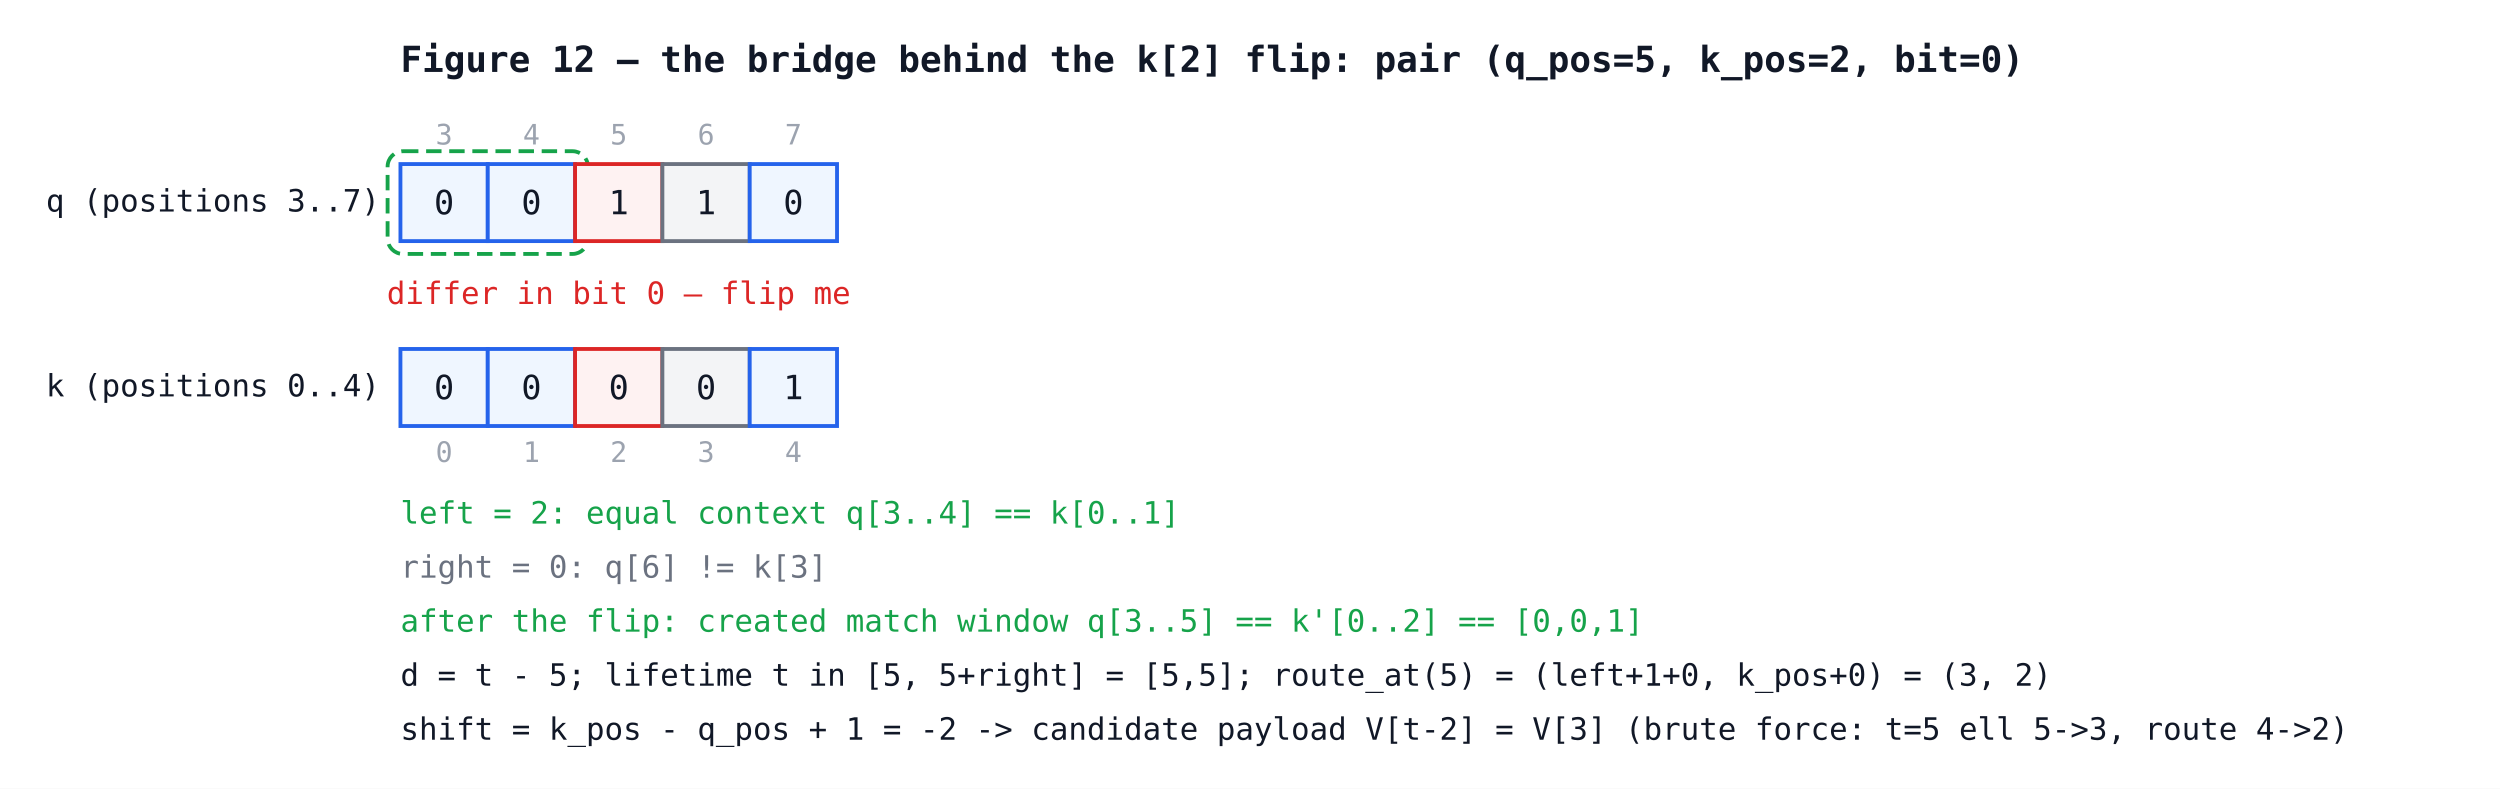
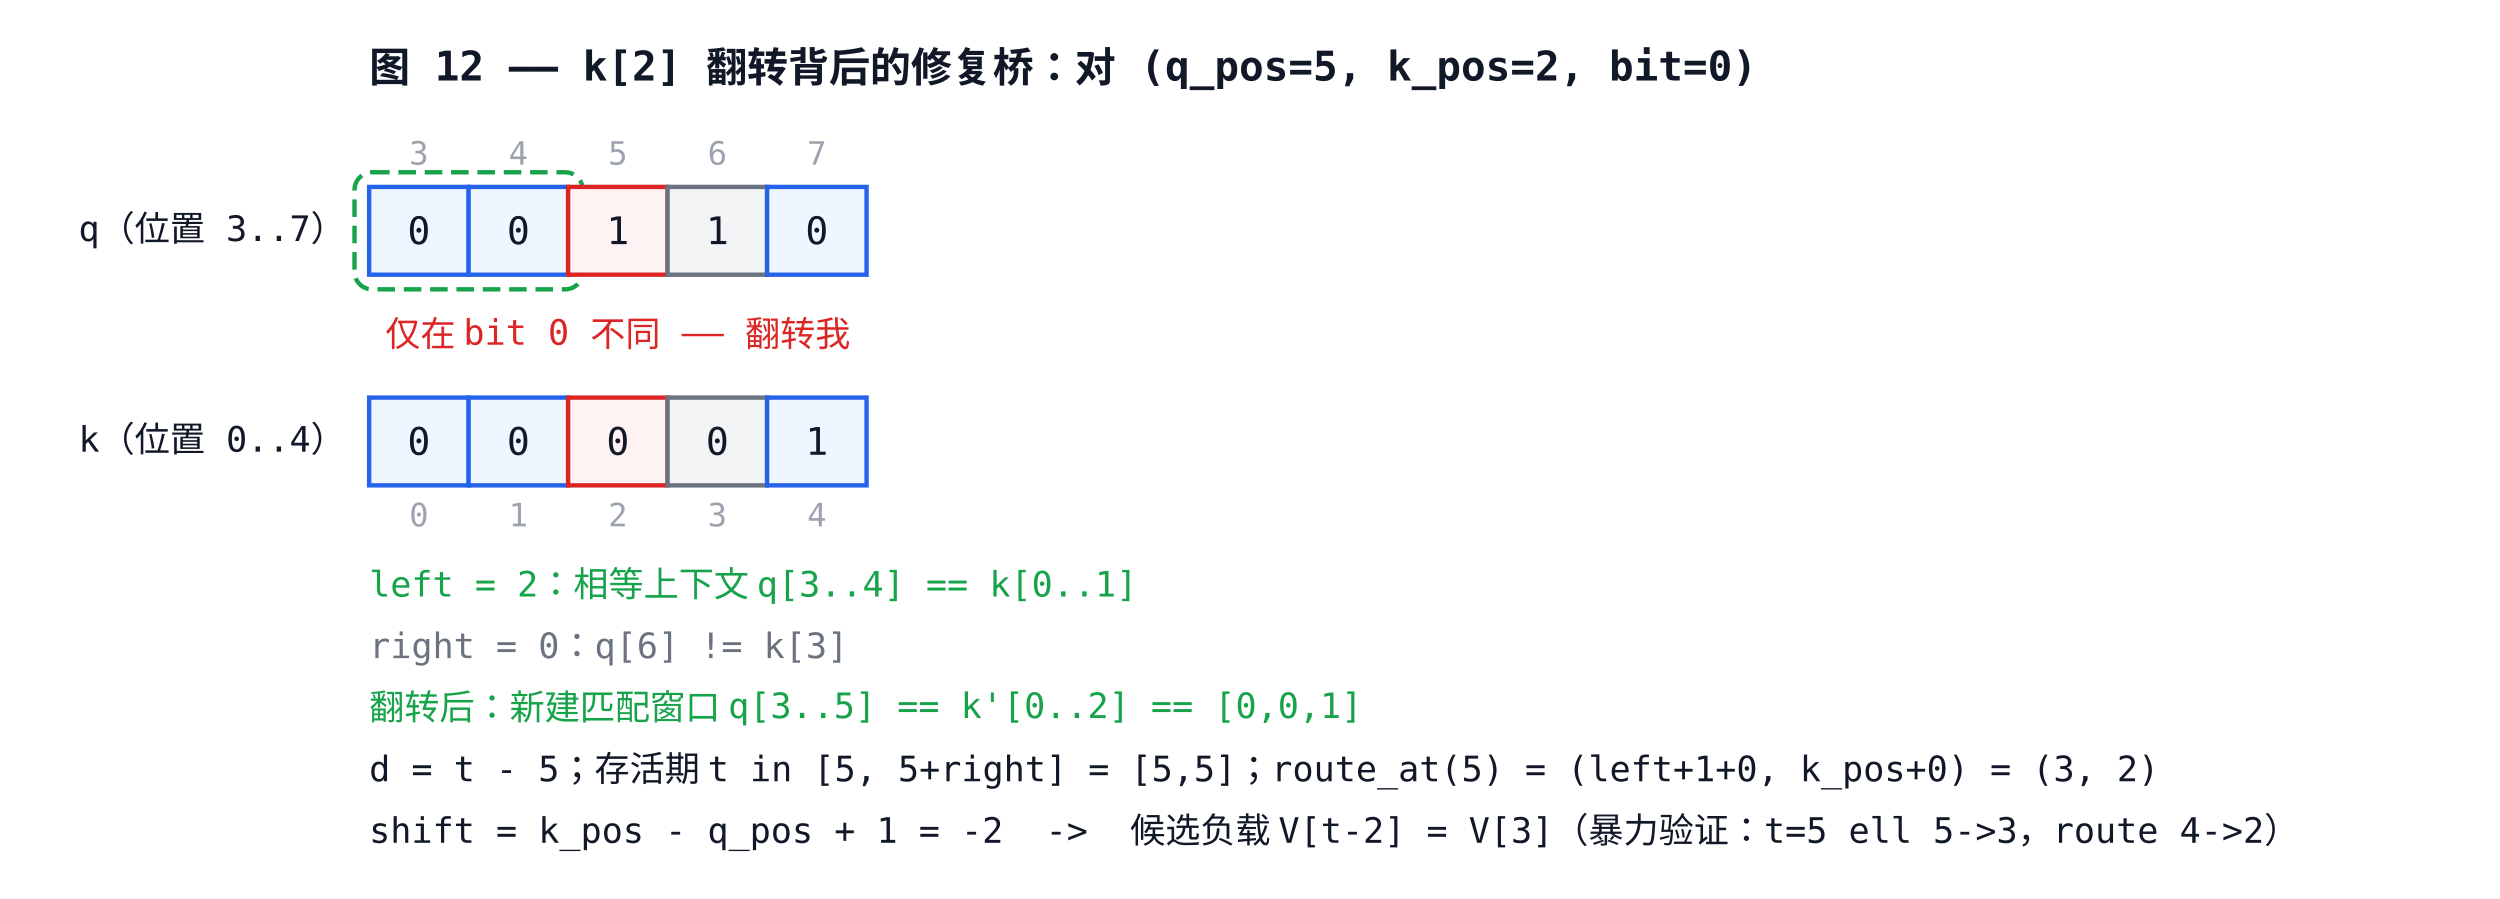
- <svg xmlns="http://www.w3.org/2000/svg" width="973.44" height="307.08" viewBox="0 0 973.44 307.08" role="img" aria-label="Figure 12 — the bridge behind the k[2] flip: pair (q_pos=5, k_pos=2, bit=0)">
+ <svg xmlns="http://www.w3.org/2000/svg" xml:space="preserve" width="854.4" height="307.08" viewBox="0 0 854.4 307.08" role="img" aria-label="图 12 —— k[2] 翻转背后的修复桥：对 (q_pos=5, k_pos=2, bit=0)">
  <defs>
    <marker id="arr-374151" viewBox="0 0 10 10" refX="9" refY="5" markerWidth="7" markerHeight="7" orient="auto-start-reverse">
      <path d="M 0 0 L 10 5 L 0 10 z" fill="#374151" />
    </marker>
  </defs>
-   <rect x="0" y="0" width="973.44" height="307.08" fill="#ffffff" />
-   <rect x="150.92" y="58.88" width="78" height="40" rx="6" fill="none" stroke="#16a34a" stroke-width="1.5" stroke-dasharray="6,3" />
-   <rect x="155.92" y="63.88" width="34" height="30" fill="#eff6ff" stroke="#2563eb" stroke-width="1.5" />
-   <text x="172.92" y="83.43" font-family="Consolas,Menlo,monospace" font-size="13" fill="#111827" text-anchor="middle">0</text>
-   <rect x="189.92" y="63.88" width="34" height="30" fill="#eff6ff" stroke="#2563eb" stroke-width="1.5" />
-   <text x="206.92" y="83.43" font-family="Consolas,Menlo,monospace" font-size="13" fill="#111827" text-anchor="middle">0</text>
-   <rect x="223.92" y="63.88" width="34" height="30" fill="#fef2f2" stroke="#dc2626" stroke-width="1.5" />
-   <text x="240.92" y="83.43" font-family="Consolas,Menlo,monospace" font-size="13" fill="#111827" text-anchor="middle">1</text>
-   <rect x="257.92" y="63.88" width="34" height="30" fill="#f3f4f6" stroke="#6b7280" stroke-width="1.5" />
-   <text x="274.92" y="83.43" font-family="Consolas,Menlo,monospace" font-size="13" fill="#111827" text-anchor="middle">1</text>
-   <rect x="291.92" y="63.88" width="34" height="30" fill="#eff6ff" stroke="#2563eb" stroke-width="1.5" />
-   <text x="308.92" y="83.43" font-family="Consolas,Menlo,monospace" font-size="13" fill="#111827" text-anchor="middle">0</text>
-   <rect x="155.92" y="135.88" width="34" height="30" fill="#eff6ff" stroke="#2563eb" stroke-width="1.5" />
-   <text x="172.92" y="155.43" font-family="Consolas,Menlo,monospace" font-size="13" fill="#111827" text-anchor="middle">0</text>
-   <rect x="189.92" y="135.88" width="34" height="30" fill="#eff6ff" stroke="#2563eb" stroke-width="1.5" />
-   <text x="206.92" y="155.43" font-family="Consolas,Menlo,monospace" font-size="13" fill="#111827" text-anchor="middle">0</text>
-   <rect x="223.92" y="135.88" width="34" height="30" fill="#fef2f2" stroke="#dc2626" stroke-width="1.5" />
-   <text x="240.92" y="155.43" font-family="Consolas,Menlo,monospace" font-size="13" fill="#111827" text-anchor="middle">0</text>
-   <rect x="257.92" y="135.88" width="34" height="30" fill="#f3f4f6" stroke="#6b7280" stroke-width="1.5" />
-   <text x="274.92" y="155.43" font-family="Consolas,Menlo,monospace" font-size="13" fill="#111827" text-anchor="middle">0</text>
-   <rect x="291.92" y="135.88" width="34" height="30" fill="#eff6ff" stroke="#2563eb" stroke-width="1.5" />
-   <text x="308.92" y="155.43" font-family="Consolas,Menlo,monospace" font-size="13" fill="#111827" text-anchor="middle">1</text>
-   <text x="155.92" y="28" font-family="Consolas,Menlo,monospace" font-size="14" fill="#111827" text-anchor="start" font-weight="bold">Figure 12 — the bridge behind the k[2] flip: pair (q_pos=5, k_pos=2, bit=0)</text>
-   <text x="172.92" y="56.26" font-family="Consolas,Menlo,monospace" font-size="11" fill="#9ca3af" text-anchor="middle">3</text>
-   <text x="206.92" y="56.26" font-family="Consolas,Menlo,monospace" font-size="11" fill="#9ca3af" text-anchor="middle">4</text>
-   <text x="240.92" y="56.26" font-family="Consolas,Menlo,monospace" font-size="11" fill="#9ca3af" text-anchor="middle">5</text>
-   <text x="274.92" y="56.26" font-family="Consolas,Menlo,monospace" font-size="11" fill="#9ca3af" text-anchor="middle">6</text>
-   <text x="308.92" y="56.26" font-family="Consolas,Menlo,monospace" font-size="11" fill="#9ca3af" text-anchor="middle">7</text>
-   <text x="147.92" y="82.36" font-family="Consolas,Menlo,monospace" font-size="12" fill="#111827" text-anchor="end">q (positions 3..7)</text>
-   <text x="172.92" y="179.88" font-family="Consolas,Menlo,monospace" font-size="11" fill="#9ca3af" text-anchor="middle">0</text>
-   <text x="206.92" y="179.88" font-family="Consolas,Menlo,monospace" font-size="11" fill="#9ca3af" text-anchor="middle">1</text>
-   <text x="240.92" y="179.88" font-family="Consolas,Menlo,monospace" font-size="11" fill="#9ca3af" text-anchor="middle">2</text>
-   <text x="274.92" y="179.88" font-family="Consolas,Menlo,monospace" font-size="11" fill="#9ca3af" text-anchor="middle">3</text>
-   <text x="308.92" y="179.88" font-family="Consolas,Menlo,monospace" font-size="11" fill="#9ca3af" text-anchor="middle">4</text>
-   <text x="147.92" y="154.36" font-family="Consolas,Menlo,monospace" font-size="12" fill="#111827" text-anchor="end">k (positions 0..4)</text>
-   <text x="240.92" y="118.36" font-family="Consolas,Menlo,monospace" font-size="12" fill="#dc2626" text-anchor="middle">differ in bit 0 — flip me</text>
-   <text x="155.92" y="203.88" font-family="Consolas,Menlo,monospace" font-size="12" fill="#16a34a" text-anchor="start">left = 2: equal context q[3..4] == k[0..1]</text>
-   <text x="155.92" y="224.92" font-family="Consolas,Menlo,monospace" font-size="12" fill="#6b7280" text-anchor="start">right = 0: q[6] != k[3]</text>
-   <text x="155.92" y="245.96" font-family="Consolas,Menlo,monospace" font-size="12" fill="#16a34a" text-anchor="start">after the flip: created match window q[3..5] == k'[0..2] == [0,0,1]</text>
-   <text x="155.92" y="267" font-family="Consolas,Menlo,monospace" font-size="12" fill="#111827" text-anchor="start">d = t - 5;  lifetime t in [5, 5+right] = [5,5];  route_at(5) = (left+1+0, k_pos+0) = (3, 2)</text>
-   <text x="155.92" y="288.04" font-family="Consolas,Menlo,monospace" font-size="12" fill="#111827" text-anchor="start">shift = k_pos - q_pos + 1 = -2  -&gt;  candidate payload V[t-2] = V[3]  (brute force: t=5 ell 5-&gt;3, route 4-&gt;2)</text>
+   <rect x="0" y="0" width="854.4" height="307.08" fill="#ffffff" />
+   <rect x="121.16" y="58.88" width="78" height="40" rx="6" fill="none" stroke="#16a34a" stroke-width="1.5" stroke-dasharray="6,3" />
+   <rect x="126.16" y="63.88" width="34" height="30" fill="#eff6ff" stroke="#2563eb" stroke-width="1.5" />
+   <text x="143.16" y="83.43" font-family="Consolas,Menlo,monospace" font-size="13" fill="#111827" text-anchor="middle">0</text>
+   <rect x="160.16" y="63.88" width="34" height="30" fill="#eff6ff" stroke="#2563eb" stroke-width="1.5" />
+   <text x="177.16" y="83.43" font-family="Consolas,Menlo,monospace" font-size="13" fill="#111827" text-anchor="middle">0</text>
+   <rect x="194.16" y="63.88" width="34" height="30" fill="#fef2f2" stroke="#dc2626" stroke-width="1.5" />
+   <text x="211.16" y="83.43" font-family="Consolas,Menlo,monospace" font-size="13" fill="#111827" text-anchor="middle">1</text>
+   <rect x="228.16" y="63.88" width="34" height="30" fill="#f3f4f6" stroke="#6b7280" stroke-width="1.5" />
+   <text x="245.16" y="83.43" font-family="Consolas,Menlo,monospace" font-size="13" fill="#111827" text-anchor="middle">1</text>
+   <rect x="262.16" y="63.88" width="34" height="30" fill="#eff6ff" stroke="#2563eb" stroke-width="1.5" />
+   <text x="279.16" y="83.43" font-family="Consolas,Menlo,monospace" font-size="13" fill="#111827" text-anchor="middle">0</text>
+   <rect x="126.16" y="135.88" width="34" height="30" fill="#eff6ff" stroke="#2563eb" stroke-width="1.5" />
+   <text x="143.16" y="155.43" font-family="Consolas,Menlo,monospace" font-size="13" fill="#111827" text-anchor="middle">0</text>
+   <rect x="160.16" y="135.88" width="34" height="30" fill="#eff6ff" stroke="#2563eb" stroke-width="1.5" />
+   <text x="177.16" y="155.43" font-family="Consolas,Menlo,monospace" font-size="13" fill="#111827" text-anchor="middle">0</text>
+   <rect x="194.16" y="135.88" width="34" height="30" fill="#fef2f2" stroke="#dc2626" stroke-width="1.5" />
+   <text x="211.16" y="155.43" font-family="Consolas,Menlo,monospace" font-size="13" fill="#111827" text-anchor="middle">0</text>
+   <rect x="228.16" y="135.88" width="34" height="30" fill="#f3f4f6" stroke="#6b7280" stroke-width="1.5" />
+   <text x="245.16" y="155.43" font-family="Consolas,Menlo,monospace" font-size="13" fill="#111827" text-anchor="middle">0</text>
+   <rect x="262.16" y="135.88" width="34" height="30" fill="#eff6ff" stroke="#2563eb" stroke-width="1.5" />
+   <text x="279.16" y="155.43" font-family="Consolas,Menlo,monospace" font-size="13" fill="#111827" text-anchor="middle">1</text>
+   <text x="126.16" y="28" font-family="Consolas,Menlo,monospace" font-size="14" fill="#111827" text-anchor="start" font-weight="bold">图 12 —— k[2] 翻转背后的修复桥：对 (q_pos=5, k_pos=2, bit=0)</text>
+   <text x="143.16" y="56.26" font-family="Consolas,Menlo,monospace" font-size="11" fill="#9ca3af" text-anchor="middle">3</text>
+   <text x="177.16" y="56.26" font-family="Consolas,Menlo,monospace" font-size="11" fill="#9ca3af" text-anchor="middle">4</text>
+   <text x="211.16" y="56.26" font-family="Consolas,Menlo,monospace" font-size="11" fill="#9ca3af" text-anchor="middle">5</text>
+   <text x="245.16" y="56.26" font-family="Consolas,Menlo,monospace" font-size="11" fill="#9ca3af" text-anchor="middle">6</text>
+   <text x="279.16" y="56.26" font-family="Consolas,Menlo,monospace" font-size="11" fill="#9ca3af" text-anchor="middle">7</text>
+   <text x="118.16" y="82.36" font-family="Consolas,Menlo,monospace" font-size="12" fill="#111827" text-anchor="end">q（位置 3..7）</text>
+   <text x="143.16" y="179.88" font-family="Consolas,Menlo,monospace" font-size="11" fill="#9ca3af" text-anchor="middle">0</text>
+   <text x="177.16" y="179.88" font-family="Consolas,Menlo,monospace" font-size="11" fill="#9ca3af" text-anchor="middle">1</text>
+   <text x="211.16" y="179.88" font-family="Consolas,Menlo,monospace" font-size="11" fill="#9ca3af" text-anchor="middle">2</text>
+   <text x="245.16" y="179.88" font-family="Consolas,Menlo,monospace" font-size="11" fill="#9ca3af" text-anchor="middle">3</text>
+   <text x="279.16" y="179.88" font-family="Consolas,Menlo,monospace" font-size="11" fill="#9ca3af" text-anchor="middle">4</text>
+   <text x="118.16" y="154.36" font-family="Consolas,Menlo,monospace" font-size="12" fill="#111827" text-anchor="end">k（位置 0..4）</text>
+   <text x="211.16" y="118.36" font-family="Consolas,Menlo,monospace" font-size="12" fill="#dc2626" text-anchor="middle">仅在 bit 0 不同 —— 翻转我</text>
+   <text x="126.16" y="203.88" font-family="Consolas,Menlo,monospace" font-size="12" fill="#16a34a" text-anchor="start">left = 2：相等上下文 q[3..4] == k[0..1]</text>
+   <text x="126.16" y="224.92" font-family="Consolas,Menlo,monospace" font-size="12" fill="#6b7280" text-anchor="start">right = 0：q[6] != k[3]</text>
+   <text x="126.16" y="245.96" font-family="Consolas,Menlo,monospace" font-size="12" fill="#16a34a" text-anchor="start">翻转后：新建匹配窗口 q[3..5] == k'[0..2] == [0,0,1]</text>
+   <text x="126.16" y="267" font-family="Consolas,Menlo,monospace" font-size="12" fill="#111827" text-anchor="start">d = t - 5；存活期 t in [5, 5+right] = [5,5]；route_at(5) = (left+1+0, k_pos+0) = (3, 2)</text>
+   <text x="126.16" y="288.04" font-family="Consolas,Menlo,monospace" font-size="12" fill="#111827" text-anchor="start">shift = k_pos - q_pos + 1 = -2  -&gt;  候选负载 V[t-2] = V[3]（暴力验证：t=5 ell 5-&gt;3，route 4-&gt;2）</text>
</svg>
